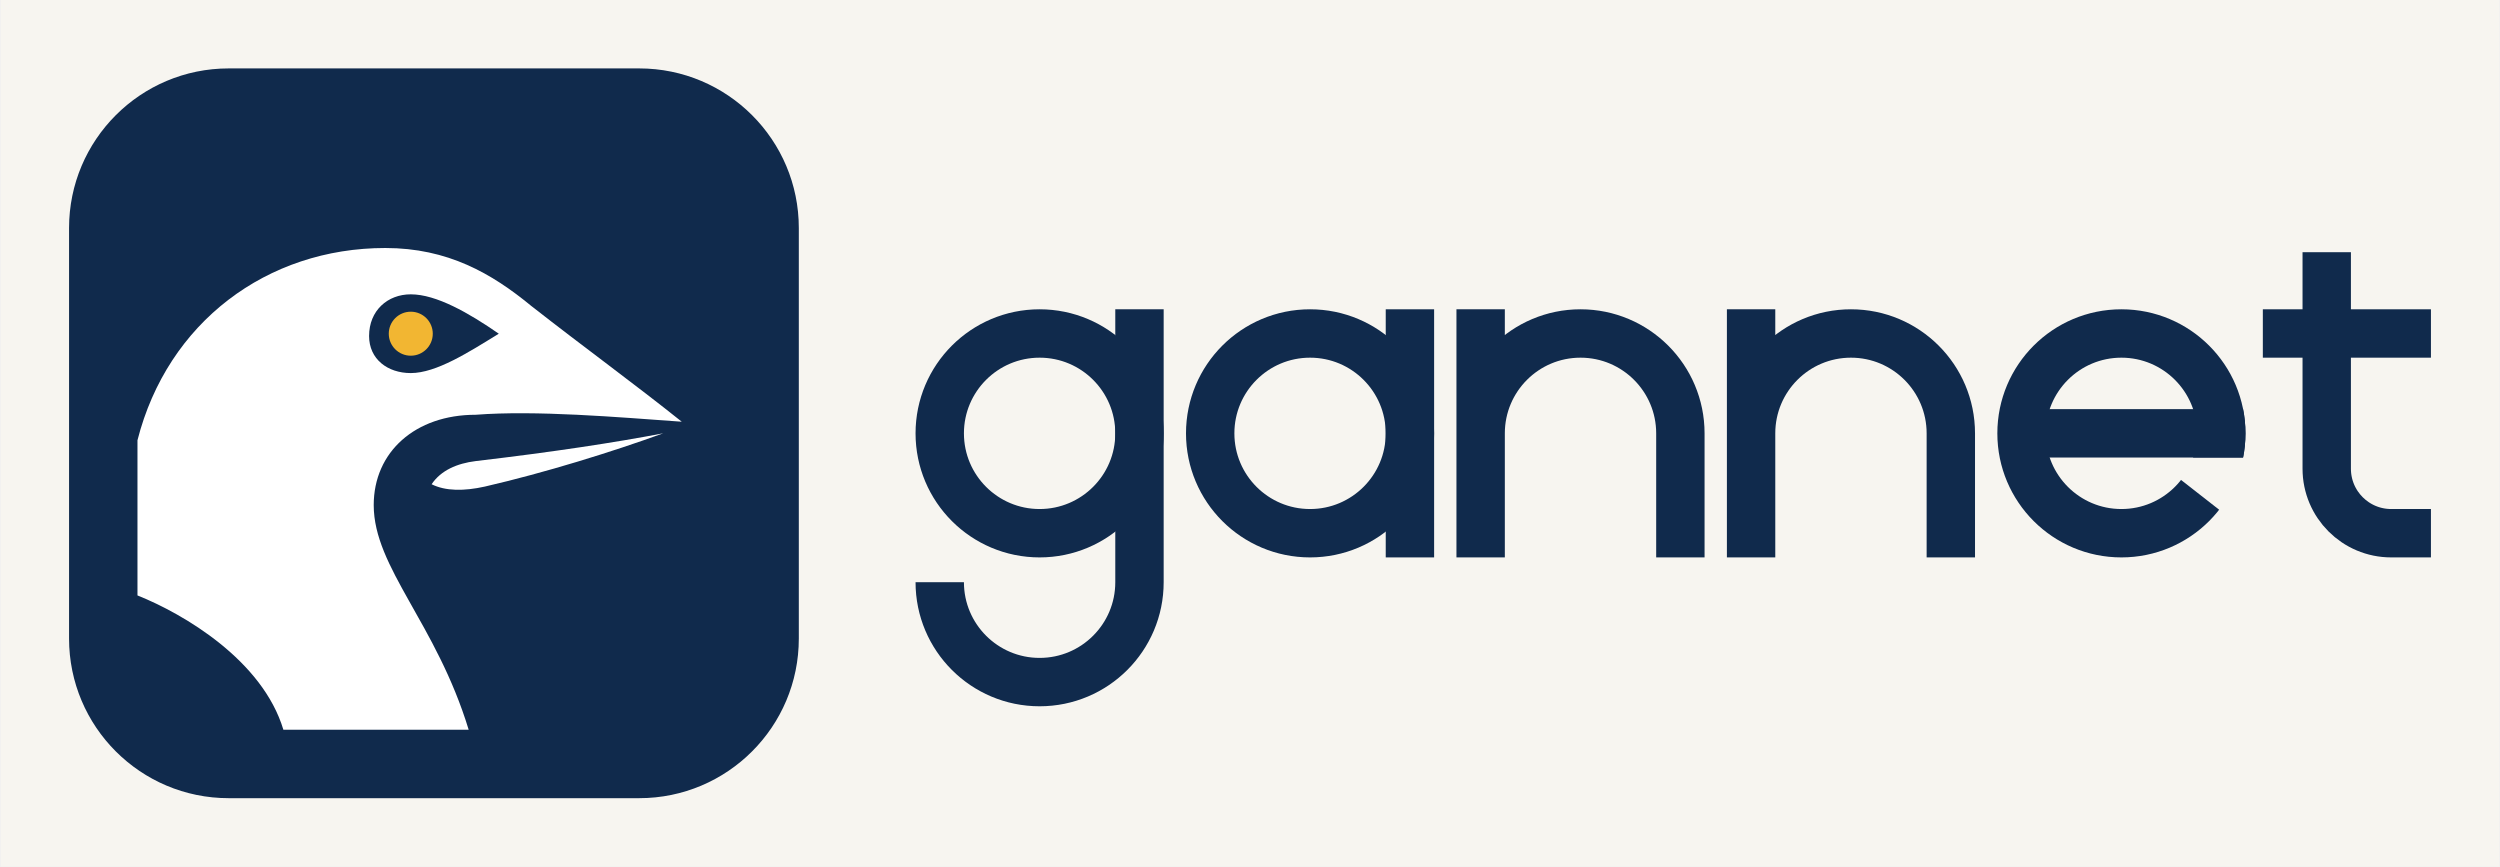
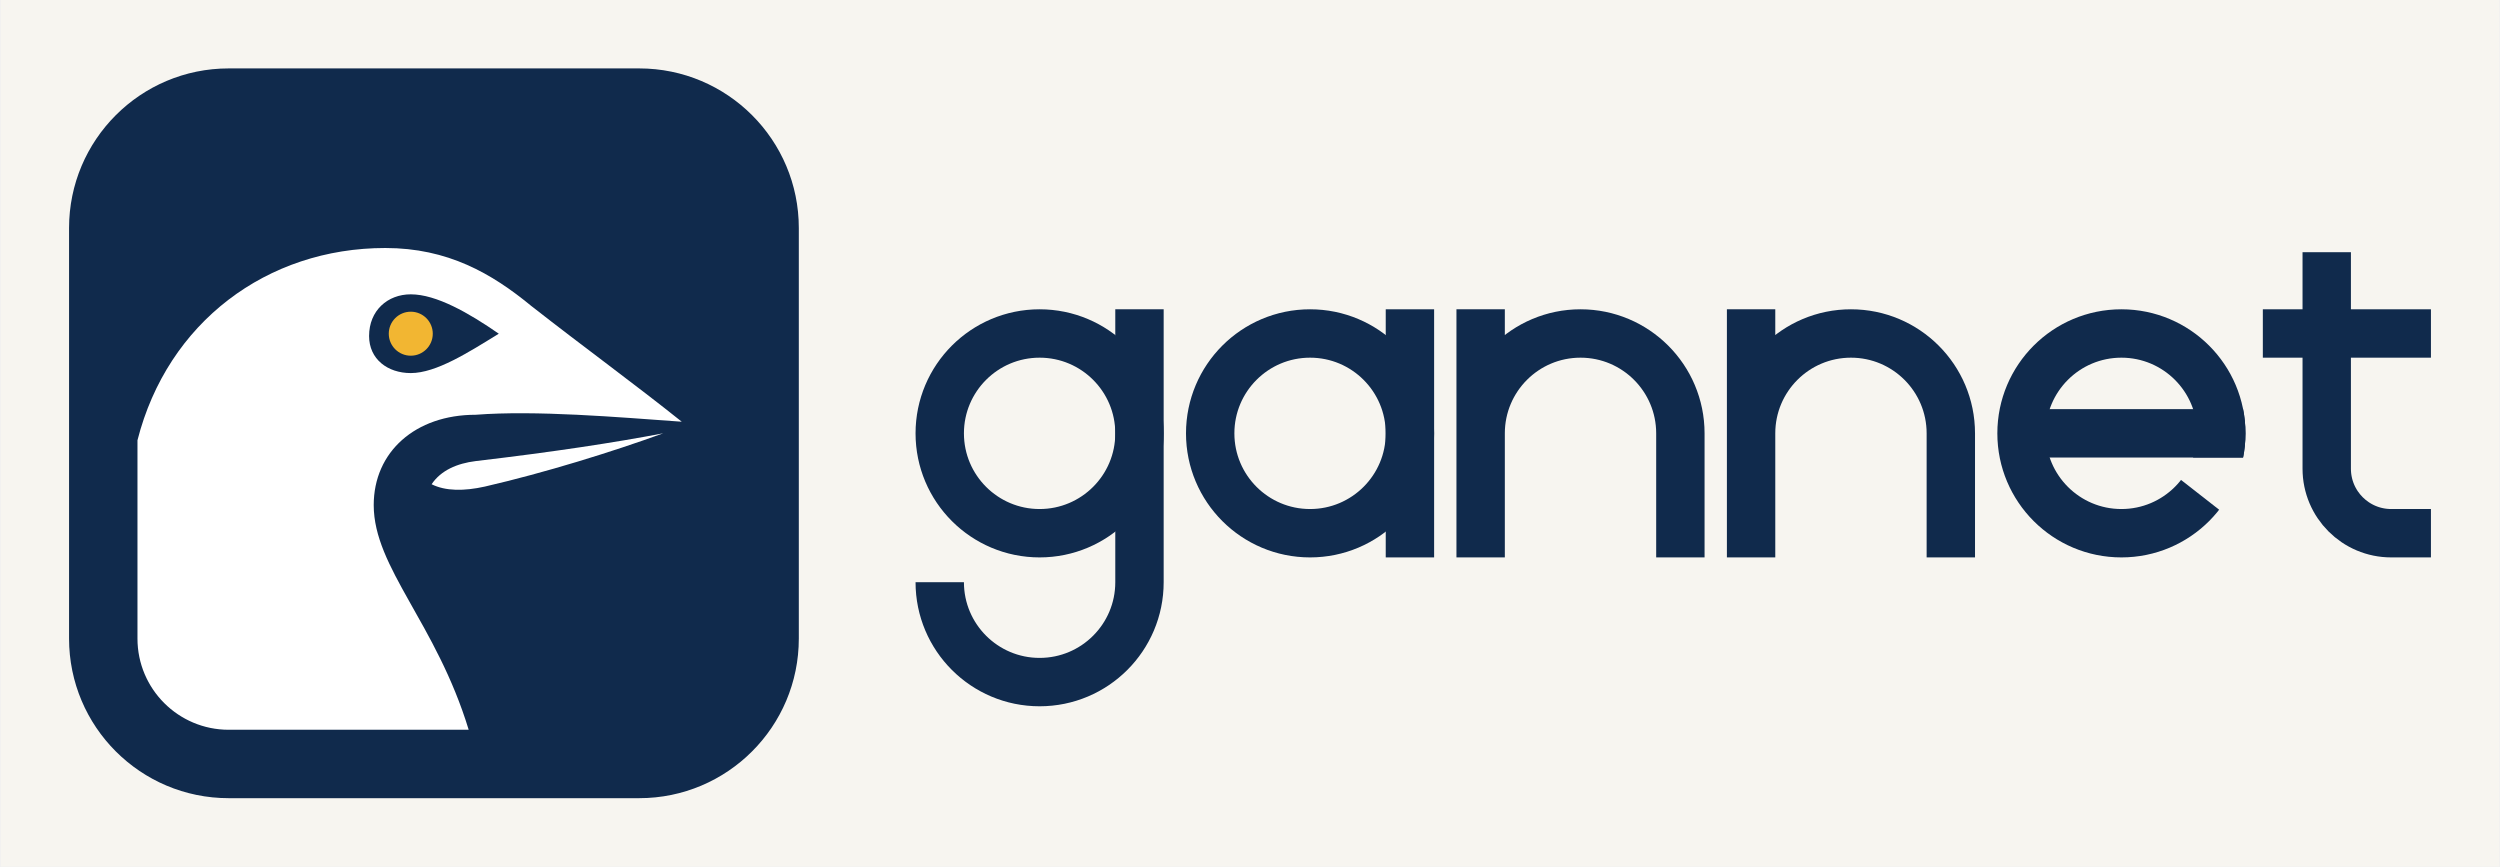
<svg xmlns="http://www.w3.org/2000/svg" viewBox="-48 -48 1753.1 608" width="877" height="304" role="img" aria-label="gannet">
  <rect x="-48" y="-48" width="1753.1" height="608" fill="#F7F5F0" />
  <defs>
    <clipPath id="lt">
-       <path d="M48 112 A64 64 0 0 1 112 48 H400 A64 64 0 0 1 464 112 V464 H48 Z" />
+       <path d="M48 112 A64 64 0 0 1 112 48 H400 A64 64 0 0 1 464 112 V400 A64 64 0 0 1 400 464 H112 A64 64 0 0 1 48 400 Z" />
    </clipPath>
  </defs>
  <rect width="512" height="512" rx="112" fill="#102A4C" />
  <g clip-path="url(#lt)">
    <g transform="translate(48 48) scale(0.8125)">
-       <path d="M0 262 C26 160 112 96 214 96 C268 96 306 118 340 146 C386 182 430 214 470 246 C414 242 344 236 292 240 C240 240 204 272 204 318 C204 372 258 420 286 512 L126 512 C108 452 40 412 0 396 Z" fill="#FFFFFF" />
+       <path d="M0 262 C26 160 112 96 214 96 C268 96 306 118 340 146 C386 182 430 214 470 246 C414 242 344 236 292 240 C240 240 204 272 204 318 C204 372 258 420 286 512 L0 512 Z" fill="#FFFFFF" />
      <path d="M254 300 C262 288 276 282 292 280 C360 272 412 264 454 256 C410 272 352 290 300 302 C282 306 266 306 254 300 Z" fill="#FFFFFF" />
      <path d="M200 172 C200 150 216 136 236 136 C258 136 286 152 312 170 C286 186 258 204 236 204 C216 204 200 192 200 172 Z" fill="#102A4C" />
      <circle cx="236" cy="170" r="19" fill="#F2B632" />
    </g>
  </g>
  <g transform="translate(593.9 169.0) scale(1.7408)">
    <g fill="none" stroke="#102A4C" stroke-width="19.5" stroke-linecap="butt">
      <circle cx="50.0" cy="50.0" r="40.25" />
      <path d="M90.25 0 V110.0 A40.25 40.25 0 0 1 9.75 110.0" />
      <circle cx="159.0" cy="50.0" r="40.25" />
      <path d="M199.25 0 V100.0" />
      <path d="M227.75 0 V100.0 M227.75 50.0 A40.25 40.25 0 0 1 308.25 50.0 V100.0" />
      <path d="M336.75 0 V100.0 M336.75 50.0 A40.25 40.25 0 0 1 417.25 50.0 V100.0" />
      <mask id="e-open" maskUnits="userSpaceOnUse" x="386.0" y="-100.0" width="300.0" height="300.0">
        <rect x="386.0" y="-100.0" width="300.0" height="300.0" fill="#fff" stroke="none" />
        <polygon points="486.0,59.75 586.0,59.75 586.0,128.13 486.0,50.0" fill="#000" stroke="none" />
      </mask>
      <clipPath id="e-bar">
        <circle cx="486.0" cy="50.0" r="50.0" />
      </clipPath>
      <circle cx="486.0" cy="50.0" r="40.25" mask="url(#e-open)" />
      <path d="M445.75 50.0 H536.0" clip-path="url(#e-bar)" />
      <path d="M568.75 -23 V64.25 A26 26 0 0 0 594.75 90.25 H610.75" />
      <path d="M543.0 9.75 H610.75" />
    </g>
  </g>
</svg>
